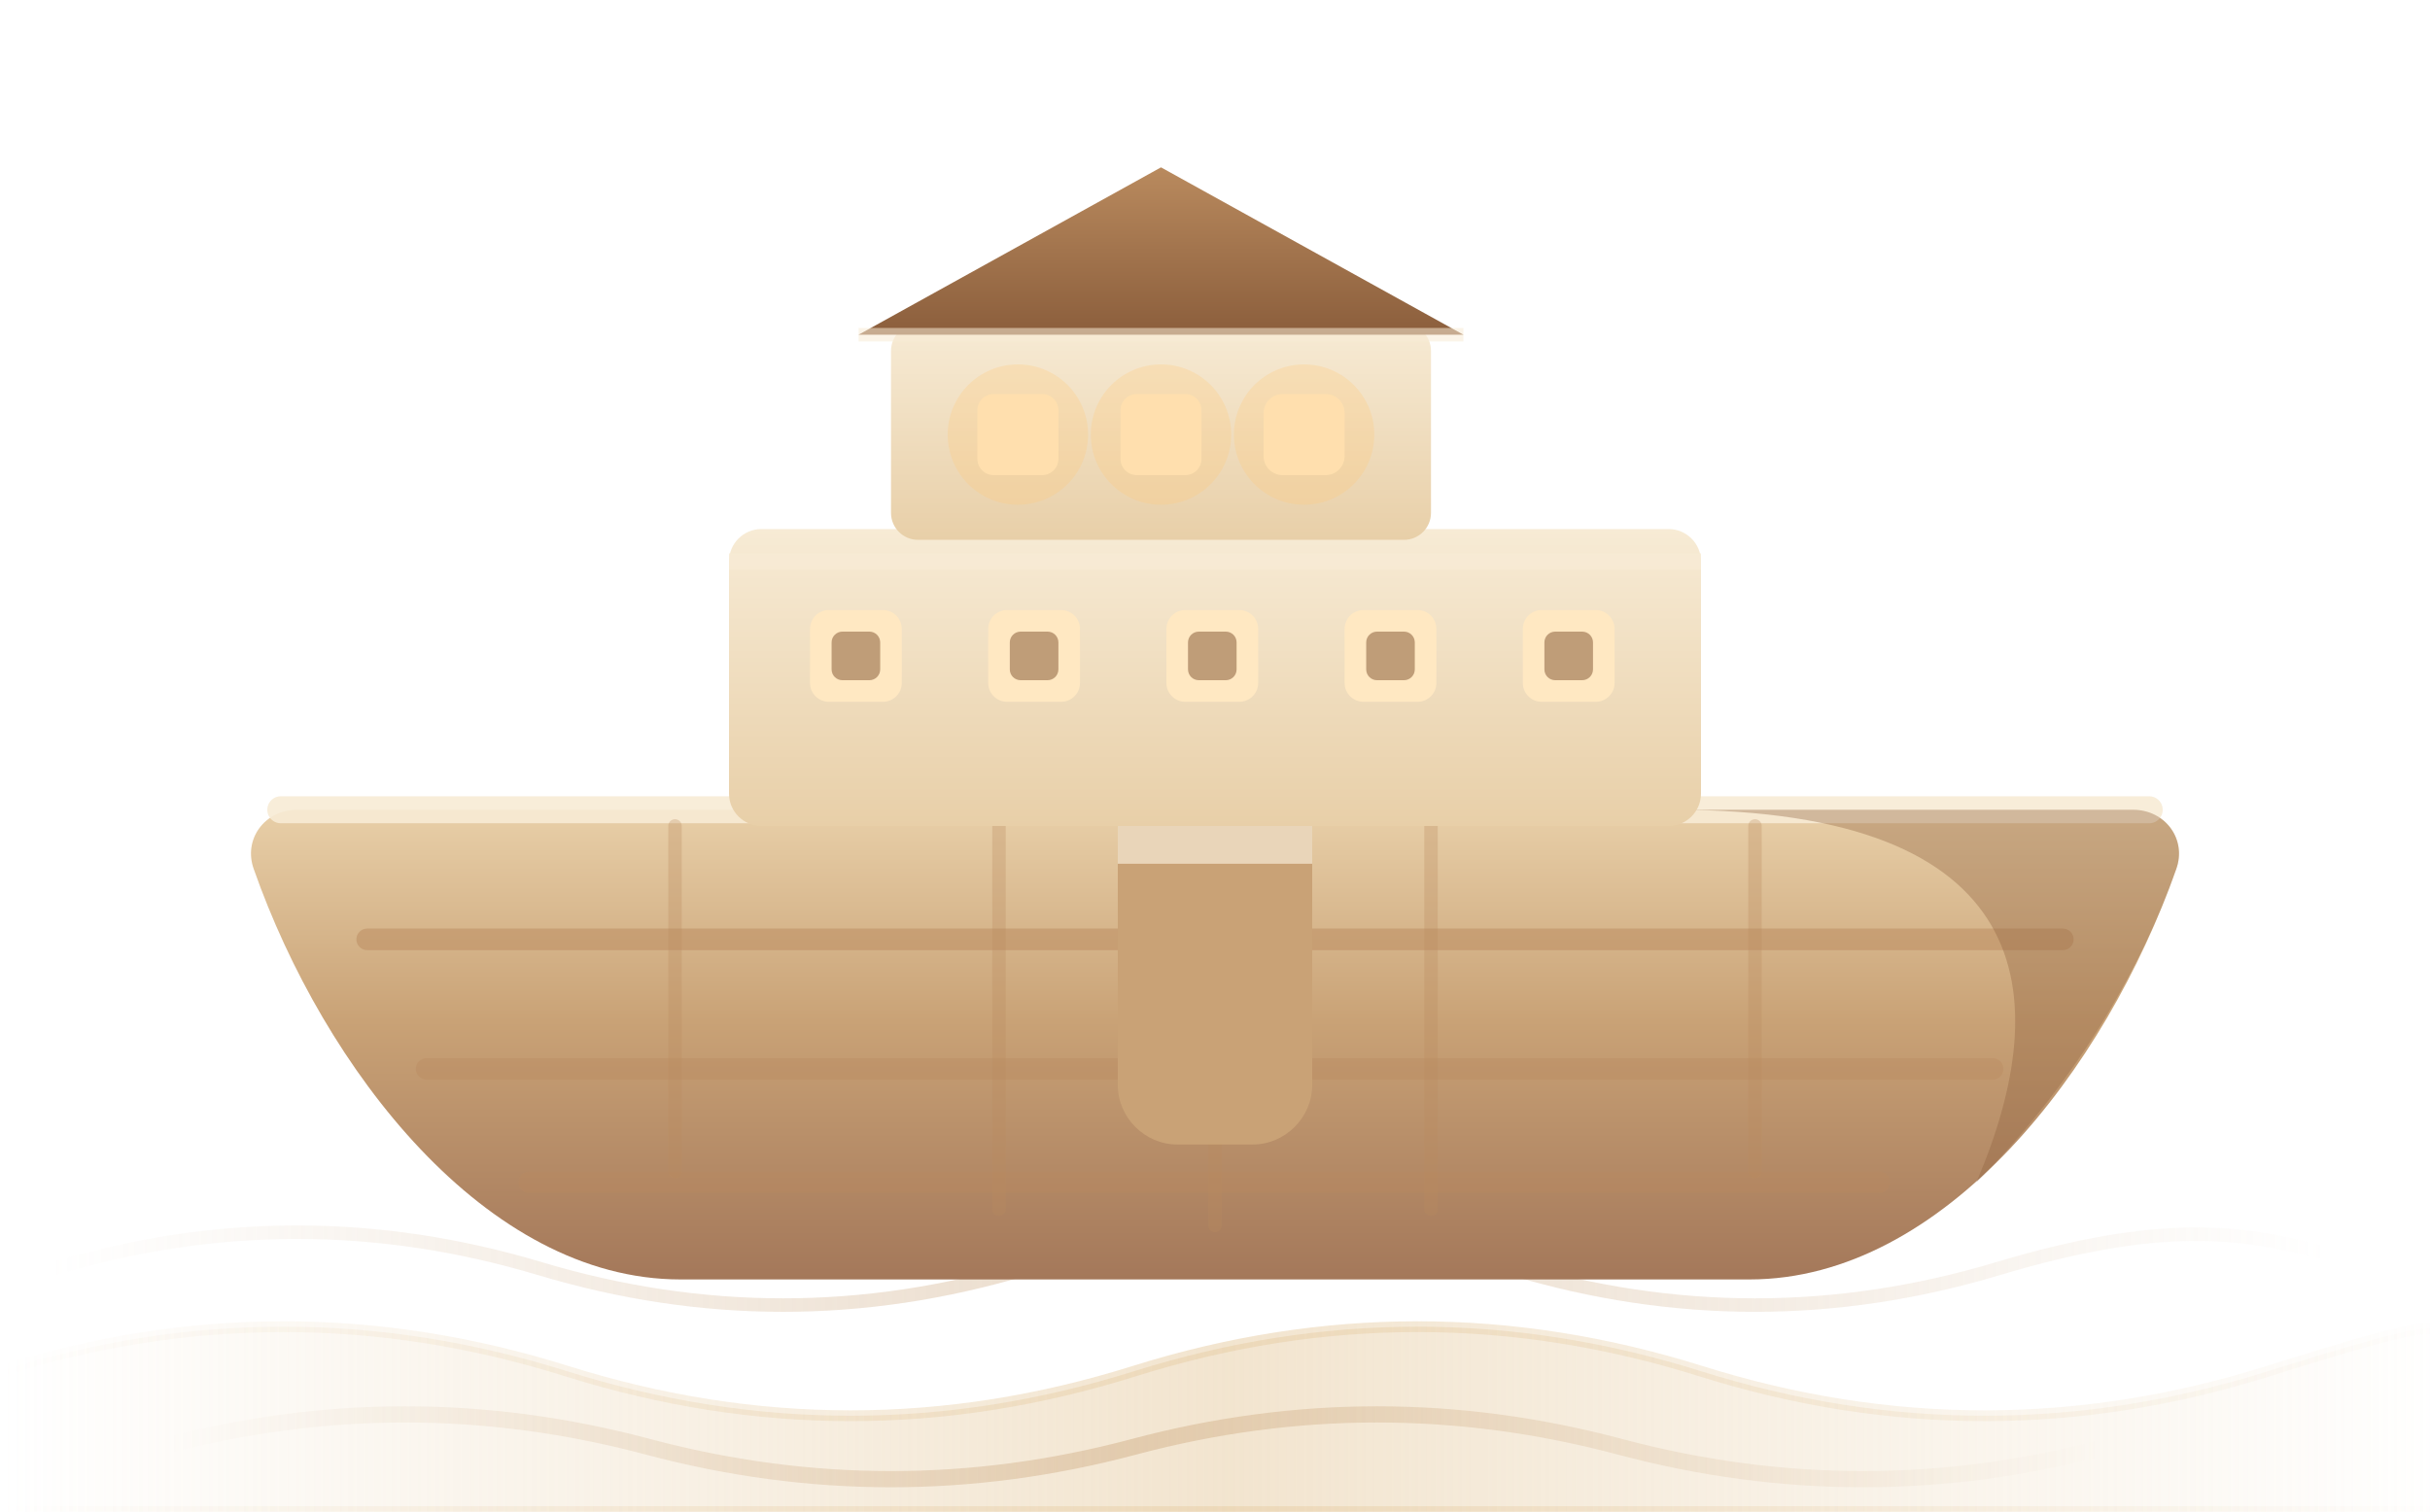
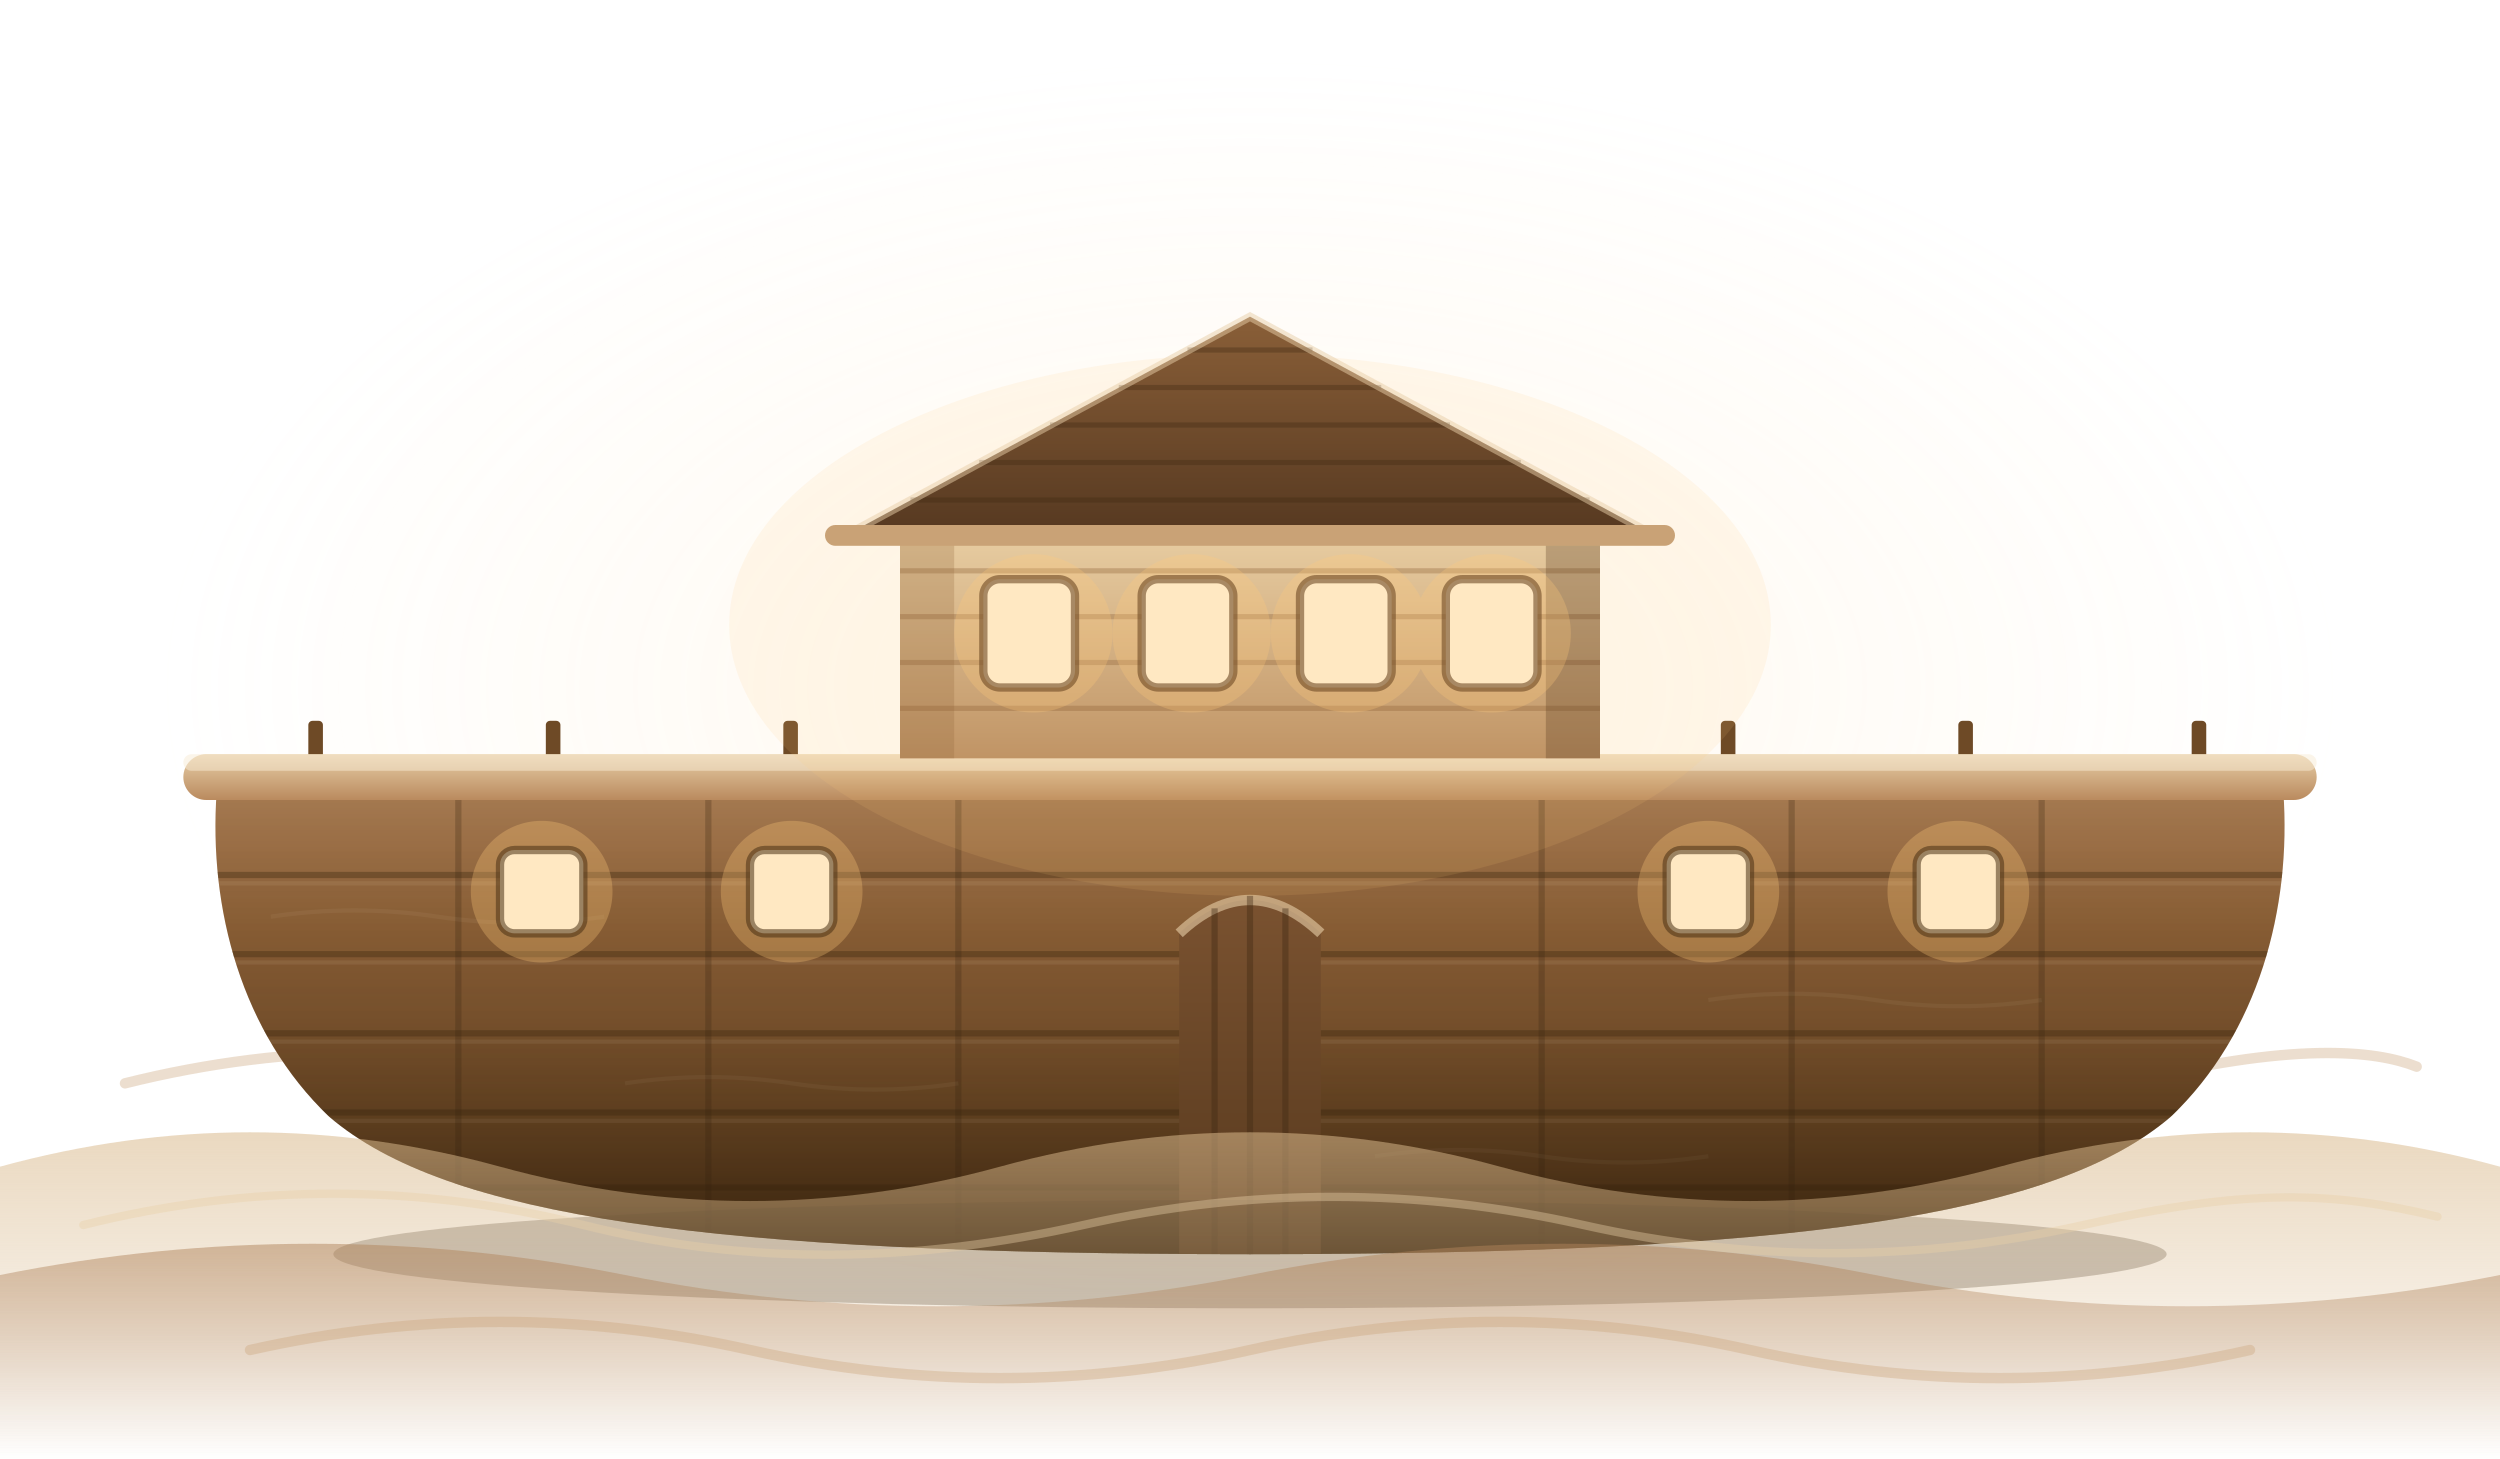
- <svg xmlns="http://www.w3.org/2000/svg" width="900" height="560" viewBox="0 0 900 560" fill="none">
+ <svg xmlns="http://www.w3.org/2000/svg" width="1200" height="700" viewBox="0 0 1200 700" fill="none">
  <defs>
    <linearGradient id="hullG" x1="0" y1="0" x2="0" y2="1">
+       <stop offset="0" stop-color="#B0835A" />
+       <stop offset=".35" stop-color="#8F6238" />
+       <stop offset=".75" stop-color="#6E4A26" />
+       <stop offset="1" stop-color="#4A3014" />
+     </linearGradient>
+     <linearGradient id="railG" x1="0" y1="0" x2="0" y2="1">
      <stop offset="0" stop-color="#E8CFA8" />
-       <stop offset=".45" stop-color="#C9A276" />
-       <stop offset="1" stop-color="#A4785A" />
-     </linearGradient>
-     <linearGradient id="hullG2" x1="0" y1="0" x2="0" y2="1">
-       <stop offset="0" stop-color="#D9B98C" />
      <stop offset="1" stop-color="#B98A5E" />
    </linearGradient>
-     <linearGradient id="cabinG" x1="0" y1="0" x2="0" y2="1">
-       <stop offset="0" stop-color="#F7EBD5" />
-       <stop offset="1" stop-color="#E8CFA8" />
+     <linearGradient id="wallG" x1="0" y1="0" x2="0" y2="1">
+       <stop offset="0" stop-color="#E9CFA4" />
+       <stop offset="1" stop-color="#C09465" />
    </linearGradient>
    <linearGradient id="roofG" x1="0" y1="0" x2="0" y2="1">
-       <stop offset="0" stop-color="#B98A5E" />
-       <stop offset="1" stop-color="#8B5E3C" />
+       <stop offset="0" stop-color="#8A5F38" />
+       <stop offset="1" stop-color="#553820" />
    </linearGradient>
-     <linearGradient id="waveG1" x1="0" y1="0" x2="1" y2="0">
-       <stop offset="0" stop-color="#E8CFA8" stop-opacity="0" />
-       <stop offset=".5" stop-color="#E8CFA8" stop-opacity=".55" />
-       <stop offset="1" stop-color="#E8CFA8" stop-opacity="0" />
+     <linearGradient id="doorG" x1="0" y1="0" x2="0" y2="1">
+       <stop offset="0" stop-color="#7A5230" />
+       <stop offset="1" stop-color="#54371C" />
    </linearGradient>
-     <linearGradient id="waveG2" x1="0" y1="0" x2="1" y2="0">
-       <stop offset="0" stop-color="#C9A276" stop-opacity="0" />
-       <stop offset=".5" stop-color="#C9A276" stop-opacity=".4" />
-       <stop offset="1" stop-color="#C9A276" stop-opacity="0" />
+     <linearGradient id="hullShade" x1="0" y1="0" x2="0" y2="1">
+       <stop offset="0" stop-color="#241505" stop-opacity="0" />
+       <stop offset=".55" stop-color="#241505" stop-opacity=".14" />
+       <stop offset="1" stop-color="#241505" stop-opacity=".52" />
    </linearGradient>
+     <linearGradient id="waveA" x1="0" y1="0" x2="0" y2="1">
+       <stop offset="0" stop-color="#D9B98C" stop-opacity=".55" />
+       <stop offset="1" stop-color="#D9B98C" stop-opacity="0" />
+     </linearGradient>
+     <linearGradient id="waveB" x1="0" y1="0" x2="0" y2="1">
+       <stop offset="0" stop-color="#B0835A" stop-opacity=".5" />
+       <stop offset="1" stop-color="#B0835A" stop-opacity="0" />
+     </linearGradient>
+     <radialGradient id="haloG" cx=".5" cy=".5" r=".5">
+       <stop offset="0" stop-color="#FFD9A0" stop-opacity=".32" />
+       <stop offset="1" stop-color="#FFD9A0" stop-opacity="0" />
+     </radialGradient>
+     <clipPath id="hullClip">
+       <path d="M104 380 C100 436 116 496 158 536 C214 584 340 602 600 602 C860 602 986 584 1042 536 C1084 496 1100 436 1096 380 Z" />
+     </clipPath>
  </defs>
-   <path d="M20 470c60-18 120-18 180 0s120 18 180 0 120-18 180 0 120 18 180 0 90-14 120-6" stroke="url(#waveG2)" stroke-width="5" stroke-linecap="round" />
-   <path d="M110 300h680c12 0 20 11 16 22-26 74-86 152-158 152H252c-72 0-132-78-158-152-4-11 4-22 16-22z" fill="url(#hullG)" />
-   <path d="M104 300h692" stroke="#F7EBD5" stroke-width="10" stroke-linecap="round" opacity=".9" />
-   <path d="M136 348h628" stroke="#B98A5E" stroke-width="8" stroke-linecap="round" opacity=".5" />
-   <path d="M158 396h580" stroke="#B98A5E" stroke-width="8" stroke-linecap="round" opacity=".38" />
-   <path d="M196 438h500" stroke="#B98A5E" stroke-width="8" stroke-linecap="round" opacity=".28" />
-   <g stroke="#B98A5E" stroke-width="5" opacity=".3" stroke-linecap="round">
-     <path d="M250 306v128" />
-     <path d="M370 306v142" />
-     <path d="M450 306v148" />
-     <path d="M530 306v142" />
-     <path d="M650 306v128" />
+   <ellipse cx="600" cy="330" rx="520" ry="300" fill="url(#haloG)" opacity=".55" />
+   <path d="M60 520 C140 500 220 500 300 520 S460 540 540 520 S700 500 780 520 S940 540 1020 520 S1140 504 1160 512" stroke="#C9A276" stroke-opacity=".35" stroke-width="5" stroke-linecap="round" />
+   <g fill="#6E4A26">
+     <rect x="148" y="346" width="7" height="22" rx="2" />
+     <rect x="262" y="346" width="7" height="22" rx="2" />
+     <rect x="376" y="346" width="7" height="22" rx="2" />
+     <rect x="826" y="346" width="7" height="22" rx="2" />
+     <rect x="940" y="346" width="7" height="22" rx="2" />
+     <rect x="1052" y="346" width="7" height="22" rx="2" />
  </g>
-   <path d="M620 300h170c12 0 20 11 16 22-14 40-40 82-74 116 30-70 22-138-112-138z" fill="#8B5E3C" opacity=".35" />
-   <path d="M414 306h72v96c0 12-10 22-22 22h-28c-12 0-22-10-22-22z" fill="#C9A276" />
-   <path d="M414 306h72v14h-72z" fill="#F7EBD5" opacity=".7" />
-   <rect x="270" y="196" width="360" height="110" rx="12" fill="url(#cabinG)" />
-   <path d="M270 208h360" stroke="#F7EBD5" stroke-width="6" opacity=".8" />
-   <g fill="#FFE8C2">
-     <rect x="300" y="226" width="34" height="34" rx="7" />
-     <rect x="366" y="226" width="34" height="34" rx="7" />
-     <rect x="432" y="226" width="34" height="34" rx="7" />
-     <rect x="498" y="226" width="34" height="34" rx="7" />
-     <rect x="564" y="226" width="34" height="34" rx="7" />
+   <g clip-path="url(#hullClip)">
+     <rect x="90" y="360" width="1020" height="250" fill="url(#hullG)" />
+     <g stroke="#3F2A12" stroke-opacity=".38" stroke-width="3">
+       <path d="M90 420 H1110" />
+       <path d="M90 458 H1110" />
+       <path d="M90 496 H1110" />
+       <path d="M90 534 H1110" />
+       <path d="M90 570 H1110" />
+     </g>
+     <g stroke="#E8CFA8" stroke-opacity=".12" stroke-width="2">
+       <path d="M90 424 H1110" />
+       <path d="M90 462 H1110" />
+       <path d="M90 500 H1110" />
+       <path d="M90 538 H1110" />
+     </g>
+     <g stroke="#3F2A12" stroke-opacity=".28" stroke-width="3">
+       <path d="M220 380 V610" />
+       <path d="M340 380 V610" />
+       <path d="M460 380 V610" />
+       <path d="M740 380 V610" />
+       <path d="M860 380 V610" />
+       <path d="M980 380 V610" />
+     </g>
+     <g stroke="#E8CFA8" stroke-opacity=".08" stroke-width="2" fill="none">
+       <path d="M130 440 q40 -6 80 0 t80 0" />
+       <path d="M820 480 q40 -6 80 0 t80 0" />
+       <path d="M300 520 q40 -6 80 0 t80 0" />
+       <path d="M660 555 q40 -6 80 0 t80 0" />
+     </g>
+     <rect x="90" y="360" width="1020" height="250" fill="url(#hullShade)" />
+     <g fill="#FFC97A" opacity=".3">
+       <circle cx="260" cy="428" r="34" />
+       <circle cx="380" cy="428" r="34" />
+       <circle cx="820" cy="428" r="34" />
+       <circle cx="940" cy="428" r="34" />
+     </g>
+     <g fill="#FFE8C2">
+       <rect x="240" y="408" width="40" height="40" rx="7" />
+       <rect x="360" y="408" width="40" height="40" rx="7" />
+       <rect x="800" y="408" width="40" height="40" rx="7" />
+       <rect x="920" y="408" width="40" height="40" rx="7" />
+     </g>
+     <g fill="none" stroke="#4A3014" stroke-opacity=".55" stroke-width="4">
+       <rect x="240" y="408" width="40" height="40" rx="7" />
+       <rect x="360" y="408" width="40" height="40" rx="7" />
+       <rect x="800" y="408" width="40" height="40" rx="7" />
+       <rect x="920" y="408" width="40" height="40" rx="7" />
+     </g>
+     <path d="M566 610 V448 q34 -32 68 0 V610 Z" fill="url(#doorG)" />
+     <path d="M566 448 q34 -32 68 0" stroke="#E8CFA8" stroke-opacity=".6" stroke-width="5" fill="none" />
+     <g stroke="#3F2A12" stroke-opacity=".4" stroke-width="3">
+       <path d="M583 436 V610" />
+       <path d="M600 430 V610" />
+       <path d="M617 436 V610" />
+     </g>
  </g>
-   <g fill="#8B5E3C" opacity=".55">
-     <rect x="308" y="234" width="18" height="18" rx="4" />
-     <rect x="374" y="234" width="18" height="18" rx="4" />
-     <rect x="440" y="234" width="18" height="18" rx="4" />
-     <rect x="506" y="234" width="18" height="18" rx="4" />
-     <rect x="572" y="234" width="18" height="18" rx="4" />
+   <rect x="88" y="362" width="1024" height="22" rx="11" fill="url(#railG)" />
+   <rect x="88" y="362" width="1024" height="8" rx="4" fill="#F7EBD5" opacity=".5" />
+   <g>
+     <ellipse cx="600" cy="300" rx="250" ry="130" fill="#FFC97A" opacity=".12" />
+     <rect x="432" y="252" width="336" height="112" fill="url(#wallG)" />
+     <g stroke="#8F6238" stroke-opacity=".35" stroke-width="2.5">
+       <path d="M432 274 H768" />
+       <path d="M432 296 H768" />
+       <path d="M432 318 H768" />
+       <path d="M432 340 H768" />
+     </g>
+     <rect x="432" y="252" width="26" height="112" fill="#8F6238" opacity=".25" />
+     <rect x="742" y="252" width="26" height="112" fill="#54371C" opacity=".3" />
+     <g fill="#FFC97A" opacity=".28">
+       <circle cx="496" cy="304" r="38" />
+       <circle cx="572" cy="304" r="38" />
+       <circle cx="648" cy="304" r="38" />
+       <circle cx="716" cy="304" r="38" />
+     </g>
+     <g fill="#FFE8C2">
+       <rect x="472" y="278" width="44" height="52" rx="8" />
+       <rect x="548" y="278" width="44" height="52" rx="8" />
+       <rect x="624" y="278" width="44" height="52" rx="8" />
+       <rect x="694" y="278" width="44" height="52" rx="8" />
+     </g>
+     <g fill="none" stroke="#6E4A26" stroke-opacity=".6" stroke-width="4">
+       <rect x="472" y="278" width="44" height="52" rx="8" />
+       <rect x="548" y="278" width="44" height="52" rx="8" />
+       <rect x="624" y="278" width="44" height="52" rx="8" />
+       <rect x="694" y="278" width="44" height="52" rx="8" />
+     </g>
+     <path d="M404 258 L600 152 L796 258 Z" fill="url(#roofG)" />
+     <g stroke="#3F2A12" stroke-opacity=".35" stroke-width="2.5">
+       <path d="M437 240 H763" />
+       <path d="M470 222 H730" />
+       <path d="M504 204 H696" />
+       <path d="M537 186 H663" />
+       <path d="M570 168 H630" />
+     </g>
+     <path d="M404 258 L600 152 L796 258" stroke="#E8CFA8" stroke-opacity=".5" stroke-width="4" fill="none" stroke-linecap="round" />
+     <rect x="396" y="252" width="408" height="10" rx="5" fill="#C9A276" />
  </g>
-   <rect x="330" y="120" width="200" height="80" rx="10" fill="url(#cabinG)" />
-   <path d="M318 124 430 62l112 62z" fill="url(#roofG)" />
-   <path d="M318 124h224" stroke="#F7EBD5" stroke-width="5" opacity=".55" />
-   <g fill="#FFE8C2">
-     <rect x="362" y="146" width="30" height="30" rx="6" />
-     <rect x="415" y="146" width="30" height="30" rx="6" />
-     <rect x="468" y="146" width="30" height="30" rx="7" />
-   </g>
-   <g fill="#FFC97A" opacity=".28">
-     <circle cx="377" cy="161" r="26" />
-     <circle cx="430" cy="161" r="26" />
-     <circle cx="483" cy="161" r="26" />
-   </g>
-   <path d="M0 508c70-22 140-22 210 0s140 22 210 0 140-22 210 0 140 22 210 0 60-16 70-12v64H0z" fill="url(#waveG1)" stroke="url(#waveG1)" stroke-width="4" />
-   <path d="M60 536c60-16 120-16 180 0s120 16 180 0 120-16 180 0 120 16 180 0" stroke="url(#waveG2)" stroke-width="6" stroke-linecap="round" />
+   <ellipse cx="600" cy="602" rx="440" ry="26" fill="#241505" opacity=".28" />
+   <path d="M0 560 C80 538 160 538 240 560 S400 582 480 560 S640 538 720 560 S880 582 960 560 S1120 538 1200 560 V700 H0 Z" fill="url(#waveA)" />
+   <path d="M0 612 C100 592 200 592 300 612 S500 632 600 612 S800 592 900 612 S1100 632 1200 612 V700 H0 Z" fill="url(#waveB)" />
+   <path d="M40 588 C120 568 200 568 280 588 S440 606 520 588 S680 570 760 588 S920 606 1000 588 S1120 572 1170 584" stroke="#E8CFA8" stroke-opacity=".4" stroke-width="4" fill="none" stroke-linecap="round" />
+   <path d="M120 648 C200 630 280 630 360 648 S520 666 600 648 S760 630 840 648 S1000 666 1080 648" stroke="#C9A276" stroke-opacity=".35" stroke-width="5" fill="none" stroke-linecap="round" />
</svg>
